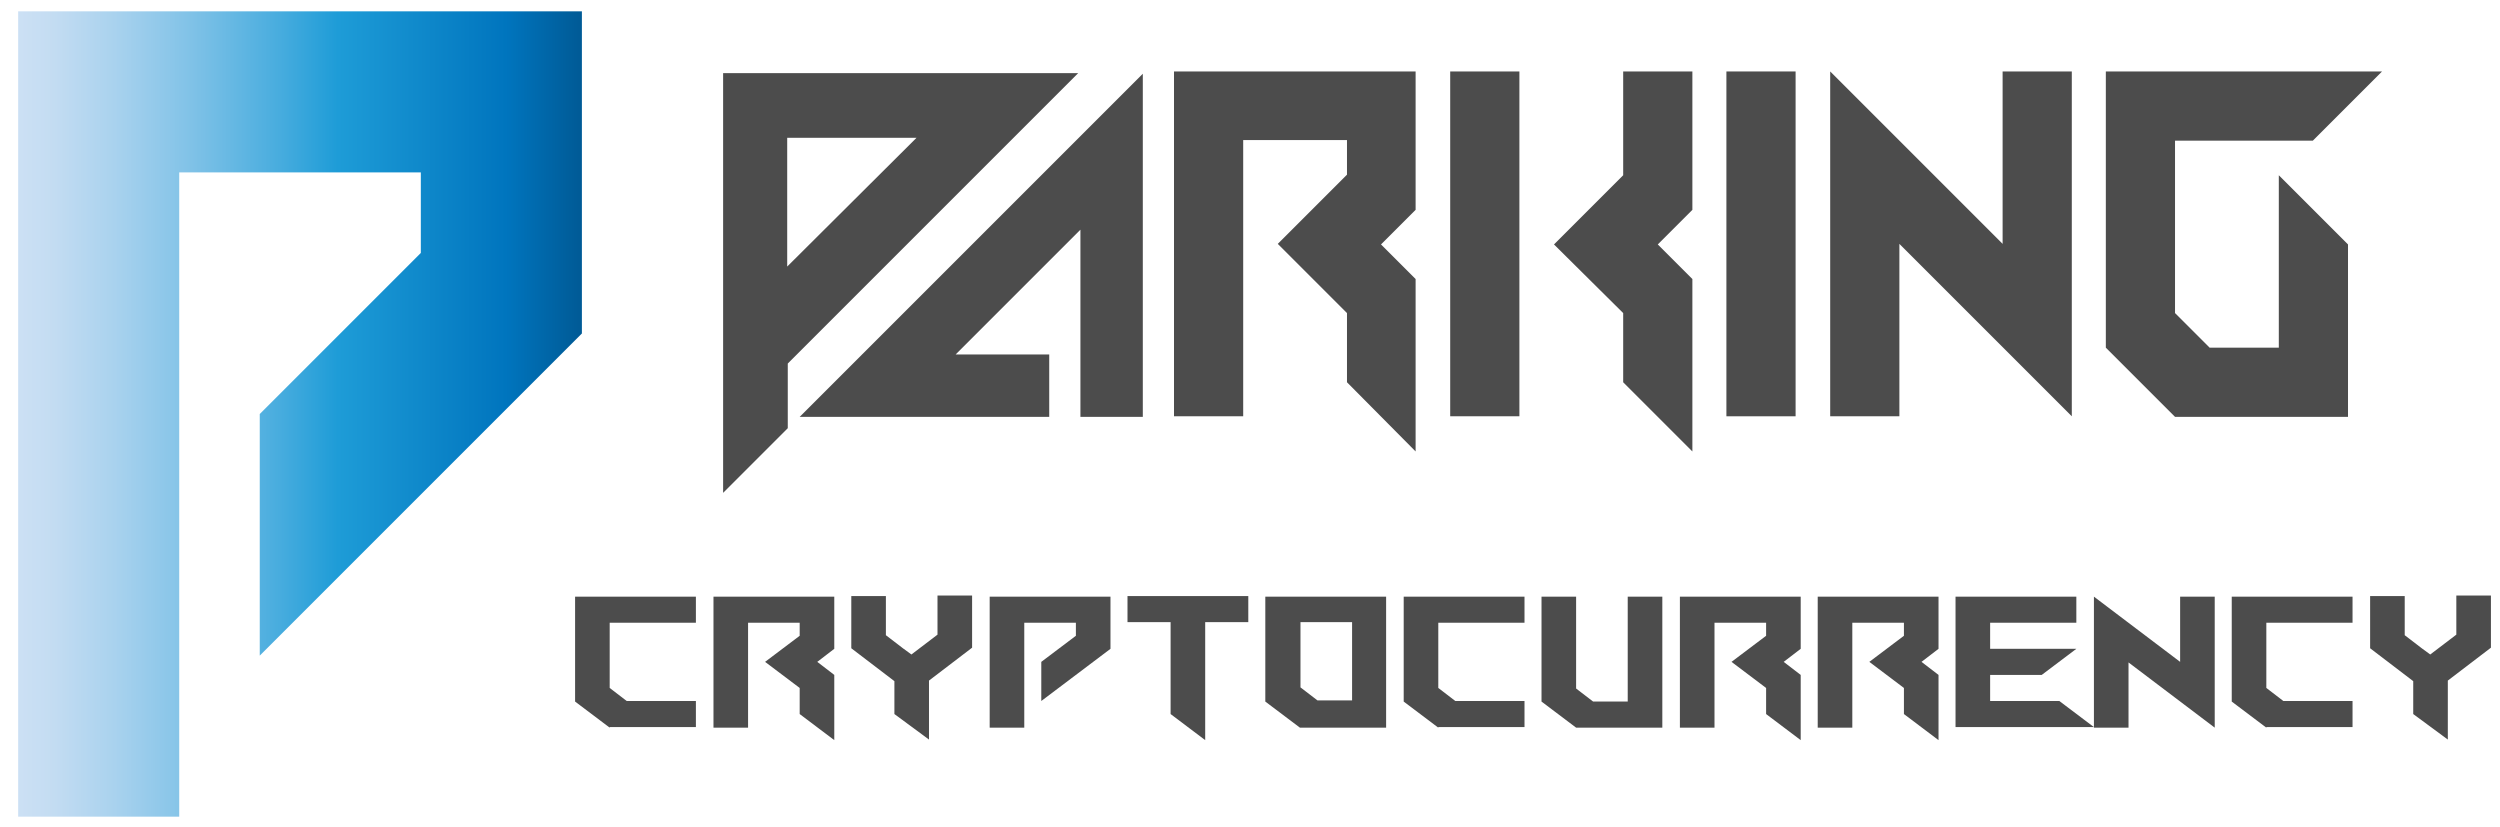
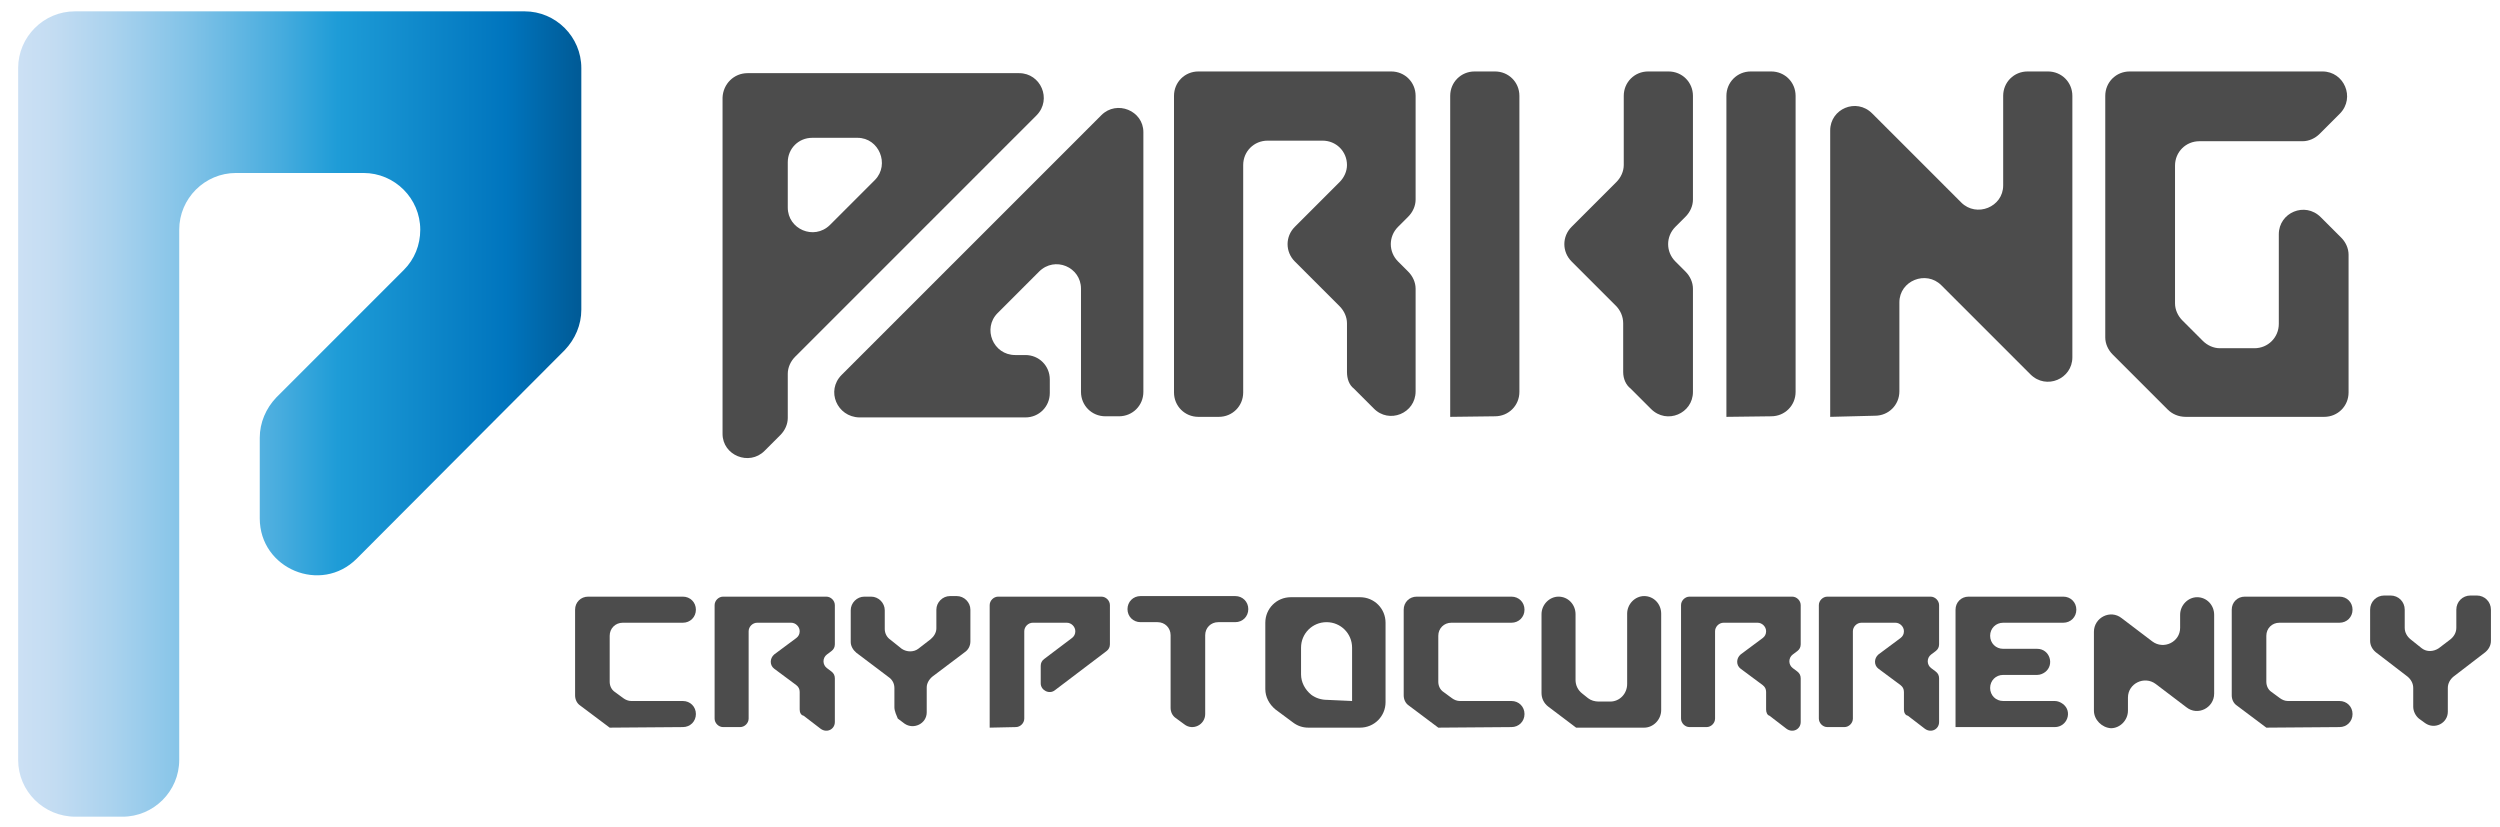
<svg xmlns="http://www.w3.org/2000/svg" version="1.1" id="Layer_1" x="0px" y="0px" viewBox="0 0 440.8 145.7" style="enable-background:new 0 0 440.8 145.7;" xml:space="preserve">
  <style type="text/css">
	.st0{fill:url(#SVGID_1_);}
	.st1{fill:#4C4C4C;}
</style>
  <g>
-     <linearGradient id="SVGID_1_" gradientUnits="userSpaceOnUse" x1="3.213" y1="73" x2="102.613" y2="73">
+     <linearGradient id="SVGID_1_" gradientUnits="userSpaceOnUse" x1="3.2" y1="74" x2="102.6" y2="74" gradientTransform="matrix(1 0 0 -1 0 147)">
      <stop offset="0" style="stop-color:#CCE0F4" />
      <stop offset="6.405089e-02" style="stop-color:#C3DCF2" />
      <stop offset="0.171" style="stop-color:#A9D2EE" />
      <stop offset="0.307" style="stop-color:#80C2E7" />
      <stop offset="0.465" style="stop-color:#47ACDE" />
      <stop offset="0.567" style="stop-color:#1E9CD7" />
      <stop offset="0.865" style="stop-color:#0075BE" />
      <stop offset="0.994" style="stop-color:#005B97" />
    </linearGradient>
-     <path class="st0" d="M3.2,144V2h99.4v56.8l-56.8,56.8V73l28.4-28.4V30.4H31.6V144H3.2z" />
+     <path class="st0" d="M3.2,134V12c0-5.5,4.5-10,10-10h79.3c5.5,0,10,4.5,10,10v42.6c0,2.7-1.1,5.2-2.9,7.1L62.9,98.5   c-6.3,6.3-17.1,1.8-17.1-7.1V77.2c0-2.7,1.1-5.2,2.9-7.1l22.5-22.5c1.9-1.9,2.9-4.4,2.9-7.1v0c0-5.5-4.5-10-10-10H41.6   c-5.5,0-10,4.5-10,10V134c0,5.5-4.5,10-10,10h-8.3C7.7,144,3.2,139.5,3.2,134z" />
  </g>
  <g>
    <g>
-       <path class="st1" d="M107.5,128.3l-6.1-4.6v-18.5h21.3v4.6h-15.2v11.5l3,2.3h12.2v4.6H107.5z" />
-       <path class="st1" d="M141,125.9v-4.6l-6.1-4.6l6.1-4.6v-2.3h-9.1v18.5h-6.1v-23.1h21.3v9.2l-3,2.3l3,2.3v11.5L141,125.9z" />
-       <path class="st1" d="M157.7,125.9v-5.8l-7.6-5.8v-9.2h6.1v6.9l3,2.3v0l1.5,1.1l4.6-3.5v-6.9h6.1v9.2l-7.6,5.8v10.4L157.7,125.9z" />
-       <path class="st1" d="M174.5,128.3v-23.1h21.3v9.2l-12.2,9.2v-6.9l6.1-4.6v-2.3h-9.1v18.5H174.5z" />
-       <path class="st1" d="M206.4,125.9v-16.2h-7.6v-4.6h21.3v4.6h-7.6v20.8L206.4,125.9z" />
-       <path class="st1" d="M229.2,128.3l-6.1-4.6v-18.5h21.3v23.1H229.2z M238.4,123.6v-13.9h-9.1v11.5l3,2.3H238.4z" />
-       <path class="st1" d="M253.6,128.3l-6.1-4.6v-18.5h21.3v4.6h-15.2v11.5l3,2.3h12.2v4.6H253.6z" />
-       <path class="st1" d="M277.9,128.3l-6.1-4.6v-18.5h6.1v16.2l3,2.3h6.1v-18.5h6.1v23.1H277.9z" />
-       <path class="st1" d="M311.4,125.9v-4.6l-6.1-4.6l6.1-4.6v-2.3h-9.1v18.5h-6.1v-23.1h21.3v9.2l-3,2.3l3,2.3v11.5L311.4,125.9z" />
-       <path class="st1" d="M335.7,125.9v-4.6l-6.1-4.6l6.1-4.6v-2.3h-9.1v18.5h-6.1v-23.1h21.3v9.2l-3,2.3l3,2.3v11.5L335.7,125.9z" />
-       <path class="st1" d="M344.8,128.3v-23.1h21.3v4.6h-15.2v4.6h15.2l-6.1,4.6h-9.1v4.6h12.2l6.1,4.6H344.8z" />
-       <path class="st1" d="M369.2,128.3v-23.1l15.2,11.5v-11.5h6.1v23.1l-15.2-11.5v11.5H369.2z" />
-       <path class="st1" d="M399.6,128.3l-6.1-4.6v-18.5h21.3v4.6h-15.2v11.5l3,2.3h12.2v4.6H399.6z" />
-       <path class="st1" d="M425.5,125.9v-5.8l-7.6-5.8v-9.2h6.1v6.9l3,2.3v0l1.5,1.1l4.6-3.5v-6.9h6.1v9.2l-7.6,5.8v10.4L425.5,125.9z" />
+       <path class="st1" d="M107.5,128.3l-5.2-3.9c-0.6-0.4-0.9-1.1-0.9-1.8v-15.1c0-1.3,1-2.3,2.3-2.3h16.7c1.3,0,2.3,1,2.3,2.3v0    c0,1.3-1,2.3-2.3,2.3h-10.6c-1.3,0-2.3,1-2.3,2.3v8.1c0,0.7,0.3,1.4,0.9,1.8l1.5,1.1c0.4,0.3,0.9,0.5,1.4,0.5h9.1    c1.3,0,2.3,1,2.3,2.3v0c0,1.3-1,2.3-2.3,2.3L107.5,128.3L107.5,128.3z" />
+       <path class="st1" d="M141,125.1v-3.1c0-0.5-0.2-0.9-0.6-1.2l-3.9-2.9c-0.8-0.6-0.8-1.8,0-2.5l3.9-2.9c0.4-0.3,0.6-0.7,0.6-1.2v0    c0-0.8-0.7-1.5-1.5-1.5h-6c-0.8,0-1.5,0.7-1.5,1.5v15.4c0,0.8-0.7,1.5-1.5,1.5h-3c-0.8,0-1.5-0.7-1.5-1.5v-20    c0-0.8,0.7-1.5,1.5-1.5h18.2c0.8,0,1.5,0.7,1.5,1.5v6.9c0,0.5-0.2,0.9-0.6,1.2l-0.8,0.6c-0.8,0.6-0.8,1.8,0,2.4l0.8,0.6    c0.4,0.3,0.6,0.7,0.6,1.2v7.7c0,1.3-1.4,2-2.5,1.2l-3-2.3C141.2,126.1,141,125.6,141,125.1z" />
+       <path class="st1" d="M157.7,124.7v-3.4c0-0.8-0.4-1.5-1-1.9l-5.7-4.3c-0.6-0.5-1-1.2-1-1.9v-5.6c0-1.3,1.1-2.4,2.4-2.4h1.2    c1.3,0,2.4,1.1,2.4,2.4v3.3c0,0.8,0.4,1.5,1,1.9l2,1.6l0,0l0,0c0.9,0.6,2.1,0.6,2.9,0l2.2-1.7c0.6-0.5,1-1.2,1-1.9v-3.3    c0-1.3,1.1-2.4,2.4-2.4h1.2c1.3,0,2.4,1.1,2.4,2.4v5.6c0,0.8-0.4,1.5-1,1.9l-5.7,4.3c-0.6,0.5-1,1.2-1,1.9v4.4c0,2-2.3,3.1-3.9,2    l-1.2-0.9C158.1,126.2,157.7,125.4,157.7,124.7z" />
+       <path class="st1" d="M174.5,128.3v-21.6c0-0.8,0.7-1.5,1.5-1.5h18.2c0.8,0,1.5,0.7,1.5,1.5v6.9c0,0.5-0.2,0.9-0.6,1.2l-9.1,6.9    c-1,0.8-2.5,0-2.5-1.2v-3.1c0-0.5,0.2-0.9,0.6-1.2l4.9-3.7c0.4-0.3,0.6-0.7,0.6-1.2v0c0-0.8-0.7-1.5-1.5-1.5h-6    c-0.8,0-1.5,0.7-1.5,1.5v15.4c0,0.8-0.7,1.5-1.5,1.5L174.5,128.3L174.5,128.3z" />
+       <path class="st1" d="M206.4,124.8V112c0-1.3-1-2.3-2.3-2.3h-3c-1.3,0-2.3-1-2.3-2.3v0c0-1.3,1-2.3,2.3-2.3h16.7    c1.3,0,2.3,1,2.3,2.3v0c0,1.3-1,2.3-2.3,2.3h-3c-1.3,0-2.3,1-2.3,2.3v13.9c0,1.9-2.2,3-3.7,1.8l-1.5-1.1    C206.7,126.2,206.4,125.5,206.4,124.8z" />
+       <path class="st1" d="M228,127.4l-3.1-2.3c-1.1-0.9-1.8-2.2-1.8-3.6v-11.7c0-2.5,2-4.5,4.5-4.5h12.2c2.5,0,4.5,2,4.5,4.5v14    c0,2.5-2,4.5-4.5,4.5h-9.1C229.7,128.3,228.8,128,228,127.4z M238.4,123.6v-9.4c0-2.5-2-4.5-4.5-4.5h0c-2.5,0-4.5,2-4.5,4.5v4.7    c0,1.4,0.7,2.7,1.8,3.6l0,0c0.8,0.6,1.8,0.9,2.8,0.9L238.4,123.6L238.4,123.6z" />
+       <path class="st1" d="M253.6,128.3l-5.2-3.9c-0.6-0.4-0.9-1.1-0.9-1.8v-15.1c0-1.3,1-2.3,2.3-2.3h16.7c1.3,0,2.3,1,2.3,2.3v0    c0,1.3-1,2.3-2.3,2.3h-10.6c-1.3,0-2.3,1-2.3,2.3v8.1c0,0.7,0.3,1.4,0.9,1.8l1.5,1.1c0.4,0.3,0.9,0.5,1.4,0.5h9.1    c1.3,0,2.3,1,2.3,2.3v0c0,1.3-1,2.3-2.3,2.3L253.6,128.3L253.6,128.3z" />
+       <path class="st1" d="M277.9,128.3l-4.9-3.7c-0.8-0.6-1.2-1.5-1.2-2.4v-13.9c0-1.7,1.4-3.1,3-3.1h0c1.7,0,3,1.4,3,3.1v11.6    c0,0.9,0.4,1.8,1.2,2.4l1,0.8c0.5,0.4,1.2,0.6,1.9,0.6h2c1.7,0,3-1.4,3-3.1v-12.4c0-1.7,1.4-3.1,3-3.1h0c1.7,0,3,1.4,3,3.1v17    c0,1.7-1.4,3.1-3,3.1L277.9,128.3L277.9,128.3z" />
+       <path class="st1" d="M311.4,125.1v-3.1c0-0.5-0.2-0.9-0.6-1.2l-3.9-2.9c-0.8-0.6-0.8-1.8,0-2.5l3.9-2.9c0.4-0.3,0.6-0.7,0.6-1.2v0    c0-0.8-0.7-1.5-1.5-1.5h-6c-0.8,0-1.5,0.7-1.5,1.5v15.4c0,0.8-0.7,1.5-1.5,1.5h-3c-0.8,0-1.5-0.7-1.5-1.5v-20    c0-0.8,0.7-1.5,1.5-1.5H316c0.8,0,1.5,0.7,1.5,1.5v6.9c0,0.5-0.2,0.9-0.6,1.2l-0.8,0.6c-0.8,0.6-0.8,1.8,0,2.4l0.8,0.6    c0.4,0.3,0.6,0.7,0.6,1.2v7.7c0,1.3-1.4,2-2.5,1.2l-3-2.3C311.6,126.1,311.4,125.6,311.4,125.1z" />
+       <path class="st1" d="M335.7,125.1v-3.1c0-0.5-0.2-0.9-0.6-1.2l-3.9-2.9c-0.8-0.6-0.8-1.8,0-2.5l3.9-2.9c0.4-0.3,0.6-0.7,0.6-1.2v0    c0-0.8-0.7-1.5-1.5-1.5h-6c-0.8,0-1.5,0.7-1.5,1.5v15.4c0,0.8-0.7,1.5-1.5,1.5h-3c-0.8,0-1.5-0.7-1.5-1.5v-20    c0-0.8,0.7-1.5,1.5-1.5h18.2c0.8,0,1.5,0.7,1.5,1.5v6.9c0,0.5-0.2,0.9-0.6,1.2l-0.8,0.6c-0.8,0.6-0.8,1.8,0,2.4l0.8,0.6    c0.4,0.3,0.6,0.7,0.6,1.2v7.7c0,1.3-1.4,2-2.5,1.2l-3-2.3C335.9,126.1,335.7,125.6,335.7,125.1z" />
+       <path class="st1" d="M344.8,128.3v-20.8c0-1.3,1-2.3,2.3-2.3h16.7c1.3,0,2.3,1,2.3,2.3v0c0,1.3-1,2.3-2.3,2.3h-10.6    c-1.3,0-2.3,1-2.3,2.3v0c0,1.3,1,2.3,2.3,2.3h6c2.2,0,3.1,2.8,1.4,4.1v0c-0.4,0.3-0.9,0.5-1.4,0.5h-6c-1.3,0-2.3,1-2.3,2.3v0    c0,1.3,1,2.3,2.3,2.3h9.1c0.5,0,1,0.2,1.4,0.5v0c1.8,1.3,0.8,4.1-1.4,4.1h-17.5V128.3z" />
+       <path class="st1" d="M369.2,125.3v-13.9c0-2.5,2.9-4,4.9-2.4l5.4,4.1c2,1.5,4.9,0.1,4.9-2.4v-2.3c0-1.7,1.4-3.1,3-3.1h0    c1.7,0,3,1.4,3,3.1v13.9c0,2.5-2.9,4-4.9,2.4l-5.4-4.1c-2-1.5-4.9-0.1-4.9,2.4v2.3c0,1.7-1.4,3.1-3,3.1h0    C370.6,128.3,369.2,126.9,369.2,125.3z" />
+       <path class="st1" d="M399.6,128.3l-5.2-3.9c-0.6-0.4-0.9-1.1-0.9-1.8v-15.1c0-1.3,1-2.3,2.3-2.3h16.7c1.3,0,2.3,1,2.3,2.3v0    c0,1.3-1,2.3-2.3,2.3h-10.6c-1.3,0-2.3,1-2.3,2.3v8.1c0,0.7,0.3,1.4,0.9,1.8l1.5,1.1c0.4,0.3,0.9,0.5,1.4,0.5h9.1    c1.3,0,2.3,1,2.3,2.3v0c0,1.3-1,2.3-2.3,2.3L399.6,128.3L399.6,128.3z" />
+       <path class="st1" d="M425.5,124.6v-3.3c0-0.8-0.4-1.5-1-2l-5.6-4.3c-0.6-0.5-1-1.2-1-2v-5.5c0-1.4,1.1-2.5,2.5-2.5h1.1    c1.4,0,2.5,1.1,2.5,2.5v3.2c0,0.8,0.4,1.5,1,2l2,1.6l0,0l0,0c0.9,0.7,2.1,0.6,3,0l2.1-1.6c0.6-0.5,1-1.2,1-2v-3.2    c0-1.4,1.1-2.5,2.5-2.5h1.1c1.4,0,2.5,1.1,2.5,2.5v5.5c0,0.8-0.4,1.5-1,2l-5.6,4.3c-0.6,0.5-1,1.2-1,2v4.2c0,2-2.3,3.2-4,2    l-1.1-0.8C425.9,126.2,425.5,125.4,425.5,124.6z" />
    </g>
  </g>
  <g>
    <g>
-       <path class="st1" d="M127.5,12.9h62.6l-51.2,51.2v11.4l-11.4,11.4V12.9z M161.6,24.3h-22.8V47L161.6,24.3z" />
-       <path class="st1" d="M141,73.5L201.5,13v60.5h-11v-33l-22,22H185v11H141z" />
-       <path class="st1" d="M237.5,67.4V55.2l-12.2-12.2l12.2-12.2v-6.1h-18.3v48.7h-12.2V12.6h42.6V37l-6.1,6.1l6.1,6.1v30.4L237.5,67.4    z" />
-       <path class="st1" d="M255.7,73.5V12.6h12.2v60.8H255.7z M286.2,67.4V55.2L274,43.1l12.2-12.2V12.6h12.2V37l-6.1,6.1l6.1,6.1v30.4    L286.2,67.4z" />
-       <path class="st1" d="M304.4,73.5V12.6h12.2v60.8H304.4z" />
-       <path class="st1" d="M322.7,73.5V12.6l30.4,30.4V12.6h12.2v60.8l-30.4-30.4v30.4H322.7z" />
-       <path class="st1" d="M383.5,73.5l-12.2-12.2V12.6H420l-12.2,12.2h-24.3v30.4l6.1,6.1h12.2V30.9l12.2,12.2v30.4H383.5z" />
+       <path class="st1" d="M131.8,12.9h47.9c3.8,0,5.8,4.6,3.1,7.4l-42.6,42.6c-0.8,0.8-1.3,1.9-1.3,3v7.8c0,1.1-0.5,2.2-1.3,3l-2.8,2.8    c-2.7,2.7-7.4,0.8-7.4-3l0-59.3C127.5,14.8,129.4,12.9,131.8,12.9z M151.2,24.3h-8c-2.4,0-4.3,1.9-4.3,4.3v8    c0,3.8,4.6,5.8,7.4,3.1l8-8C156.9,29,155,24.3,151.2,24.3z" />
+       <path class="st1" d="M148.4,66.1l45.8-45.8c2.7-2.7,7.4-0.8,7.4,3v45.8c0,2.4-1.9,4.3-4.3,4.3h-2.4c-2.4,0-4.3-1.9-4.3-4.3V50.9    c0-3.8-4.6-5.8-7.4-3l-7.3,7.3c-2.7,2.7-0.8,7.4,3.1,7.4h1.8c2.4,0,4.3,1.9,4.3,4.3v2.4c0,2.4-1.9,4.3-4.3,4.3h-29.3    C147.6,73.5,145.6,68.9,148.4,66.1z" />
+       <path class="st1" d="M237.5,65.6V57c0-1.1-0.5-2.2-1.3-3l-7.9-7.9c-1.7-1.7-1.7-4.4,0-6.1l7.9-7.9c0.8-0.8,1.3-1.9,1.3-3v0    c0-2.4-1.9-4.3-4.3-4.3h-9.7c-2.4,0-4.3,1.9-4.3,4.3v40.1c0,2.4-1.9,4.3-4.3,4.3h-3.6c-2.4,0-4.3-1.9-4.3-4.3V16.9    c0-2.4,1.9-4.3,4.3-4.3h34c2.4,0,4.3,1.9,4.3,4.3v18.3c0,1.1-0.5,2.2-1.3,3l-1.8,1.8c-1.7,1.7-1.7,4.4,0,6.1l1.8,1.8    c0.8,0.8,1.3,1.9,1.3,3v18.1c0,3.9-4.7,5.8-7.4,3l-3.5-3.5C237.9,67.9,237.5,66.8,237.5,65.6z" />
+       <path class="st1" d="M255.7,73.5V16.9c0-2.4,1.9-4.3,4.3-4.3h3.6c2.4,0,4.3,1.9,4.3,4.3v52.2c0,2.4-1.9,4.3-4.3,4.3L255.7,73.5    L255.7,73.5z M286.2,65.6V57c0-1.2-0.5-2.3-1.3-3.1l-7.8-7.8c-1.7-1.7-1.7-4.4,0-6.1l7.9-7.9c0.8-0.8,1.3-1.9,1.3-3V16.9    c0-2.4,1.9-4.3,4.3-4.3h3.6c2.4,0,4.3,1.9,4.3,4.3v18.3c0,1.1-0.5,2.2-1.3,3l-1.8,1.8c-1.7,1.7-1.7,4.4,0,6.1l1.8,1.8    c0.8,0.8,1.3,1.9,1.3,3v18.2c0,3.8-4.6,5.8-7.4,3l-3.6-3.6C286.7,67.9,286.2,66.8,286.2,65.6z" />
+       <path class="st1" d="M304.4,73.5V16.9c0-2.4,1.9-4.3,4.3-4.3h3.6c2.4,0,4.3,1.9,4.3,4.3v52.2c0,2.4-1.9,4.3-4.3,4.3L304.4,73.5    L304.4,73.5z" />
+       <path class="st1" d="M322.7,73.5V23c0-3.8,4.6-5.8,7.4-3l15.7,15.7c2.7,2.7,7.4,0.8,7.4-3V16.9c0-2.4,1.9-4.3,4.3-4.3h3.6    c2.4,0,4.3,1.9,4.3,4.3V63c0,3.8-4.6,5.8-7.4,3l-15.7-15.7c-2.7-2.7-7.4-0.8-7.4,3v15.7c0,2.4-1.9,4.3-4.3,4.3L322.7,73.5    L322.7,73.5z" />
+       <path class="st1" d="M382.2,72.2l-9.7-9.7c-0.8-0.8-1.3-1.9-1.3-3V16.9c0-2.4,1.9-4.3,4.3-4.3h34c3.8,0,5.8,4.6,3.1,7.4l-3.6,3.6    c-0.8,0.8-1.9,1.3-3,1.3h-18.2c-2.4,0-4.3,1.9-4.3,4.3v24.3c0,1.1,0.5,2.2,1.3,3l3.6,3.6c0.8,0.8,1.9,1.3,3,1.3h6.1    c2.4,0,4.3-1.9,4.3-4.3V41.3c0-3.8,4.6-5.8,7.4-3l3.6,3.6c0.8,0.8,1.3,1.9,1.3,3v24.3c0,2.4-1.9,4.3-4.3,4.3h-24.4    C384.1,73.5,383,73,382.2,72.2z" />
    </g>
  </g>
</svg>
